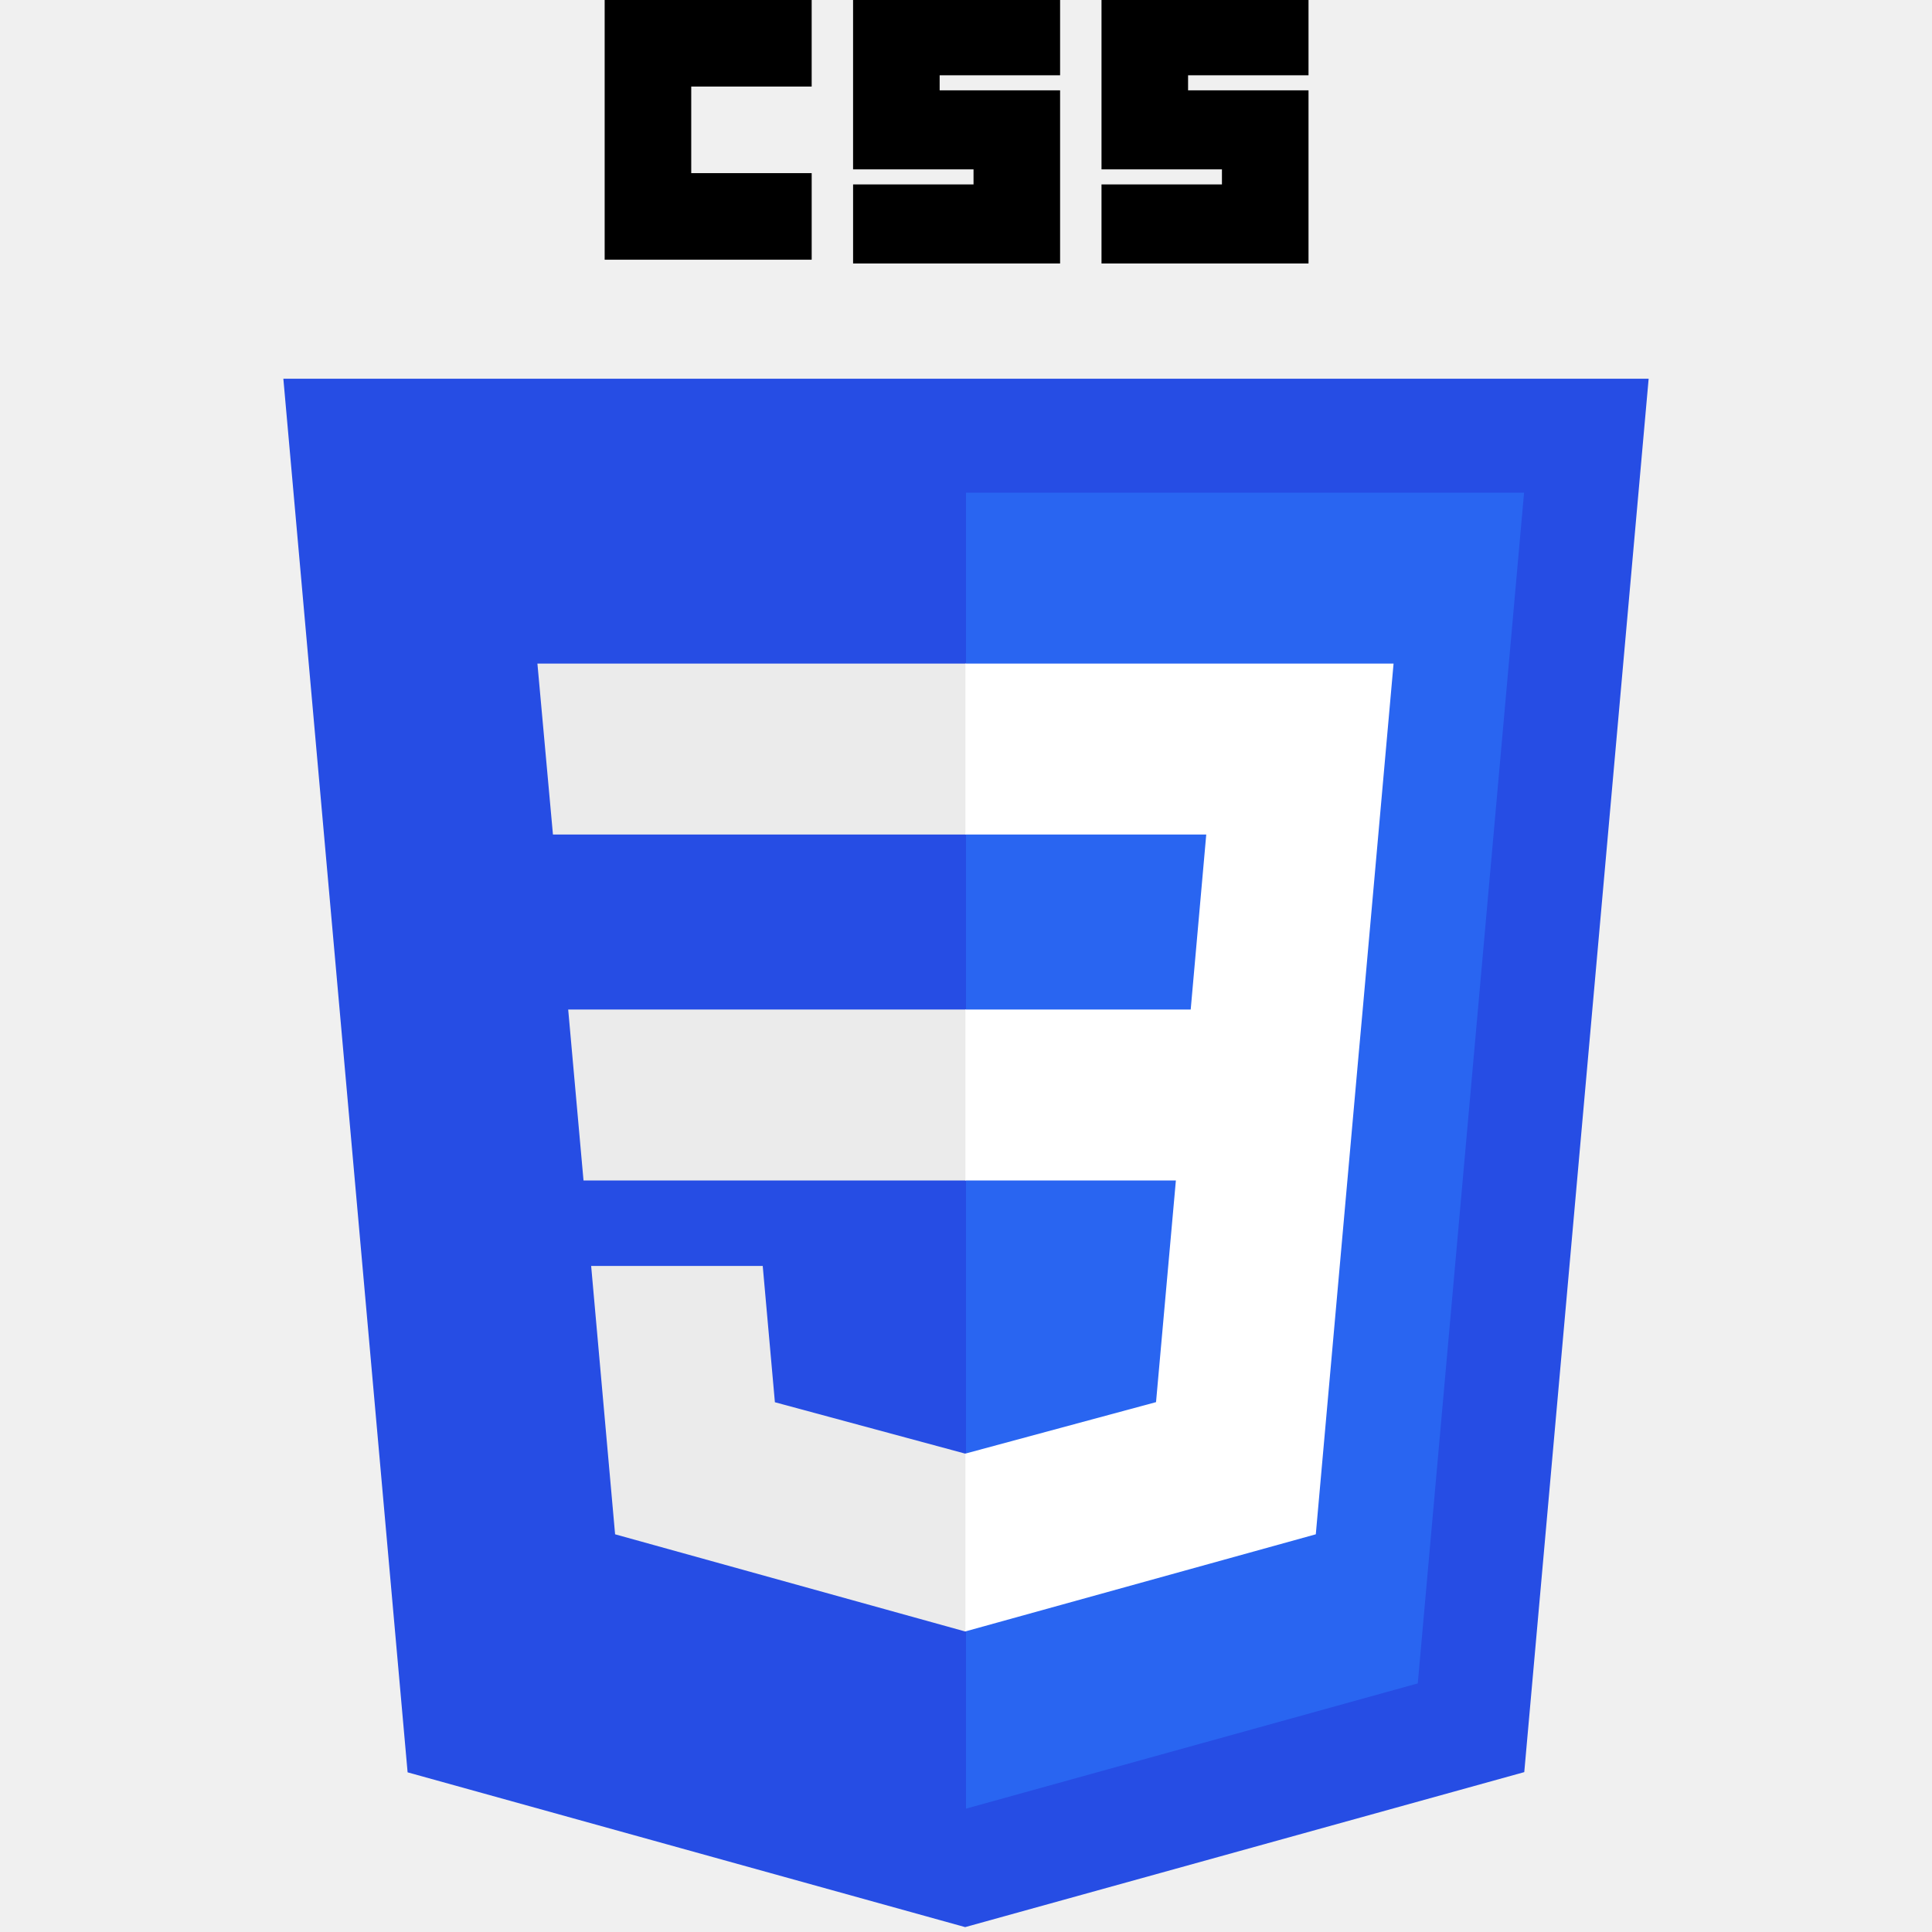
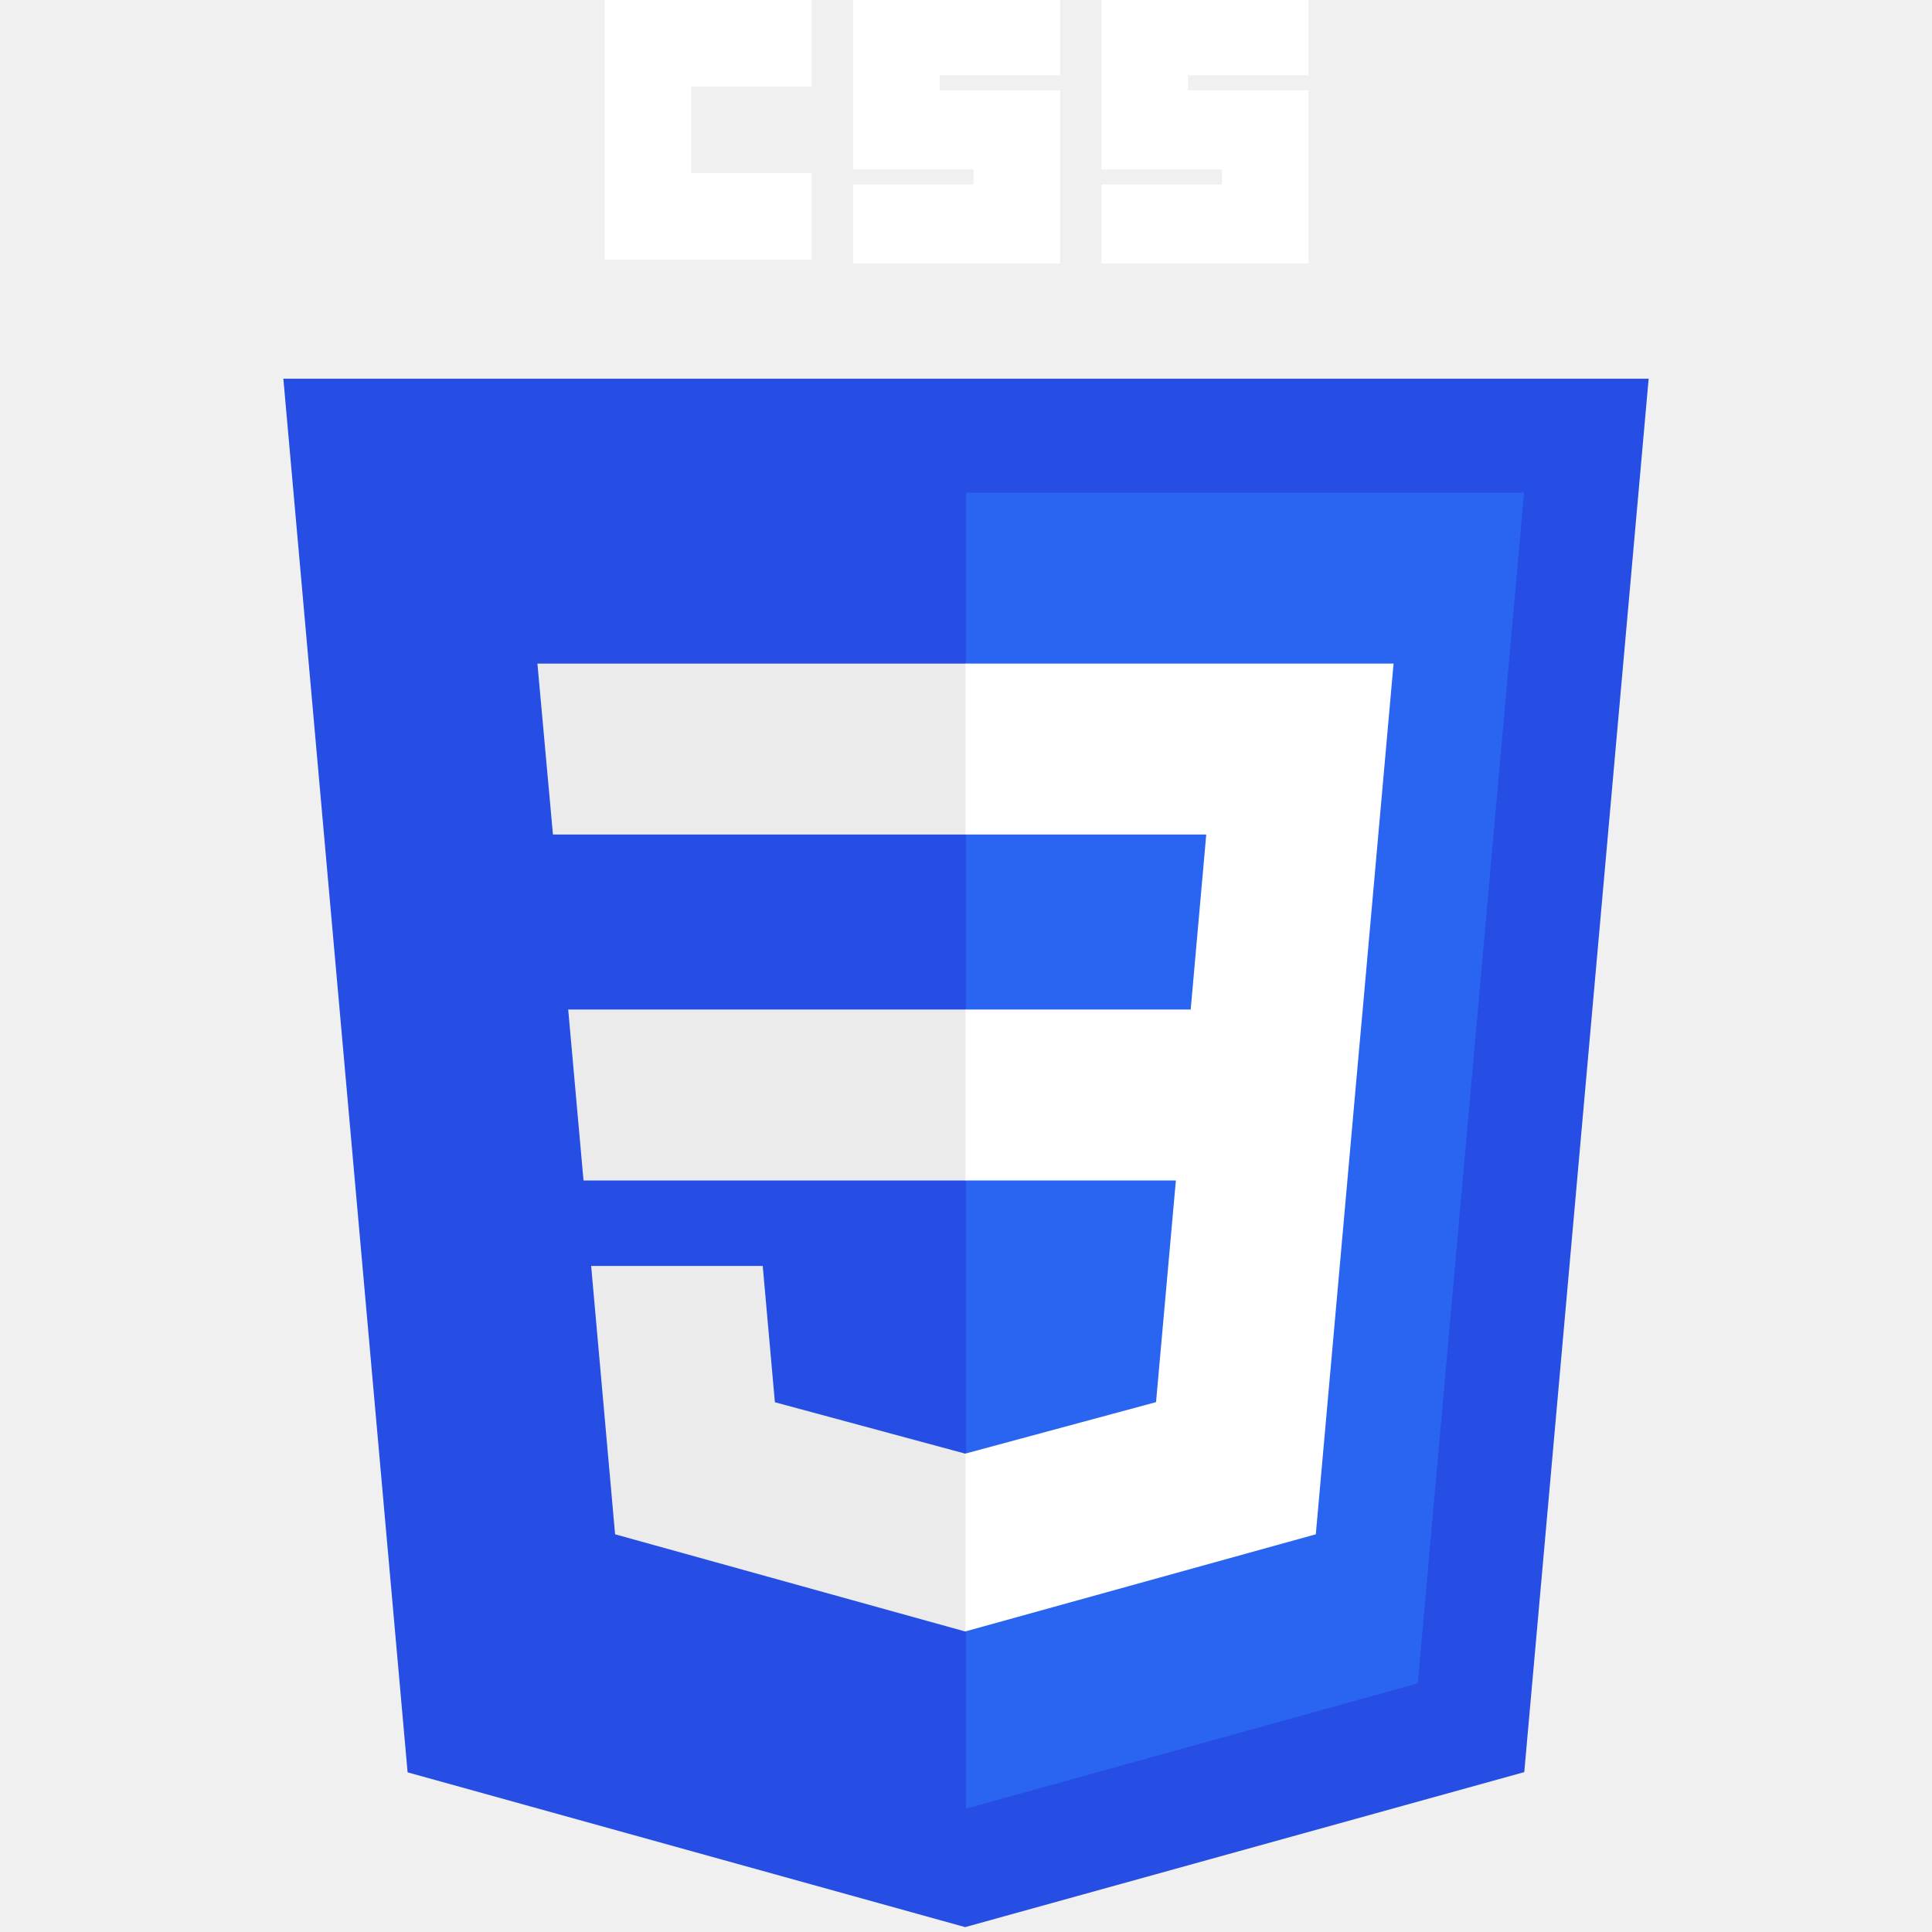
- <svg xmlns="http://www.w3.org/2000/svg" width="361px" height="361px" viewBox="-52.5 0 361 361" preserveAspectRatio="xMidYMid">
-   <path d="M127.844 360.088L23.662 331.166.445 70.766h255.11l-23.241 260.36-104.47 28.962z" fill="#264DE4" />
-   <path d="M212.417 314.547l19.86-222.49H128V337.95l84.417-23.403z" fill="#2965F1" />
-   <path d="M53.669 188.636l2.862 31.937H128v-31.937H53.669zM47.917 123.995l2.903 31.937H128v-31.937H47.917zM128 271.58l-.14.037-35.568-9.604-2.274-25.471h-32.06l4.474 50.146 65.421 18.16.147-.04V271.58z" fill="#EBEBEB" />
-   <path d="M60.484 0h38.68v16.176H76.66v16.176h22.506v16.175H60.484V0zM106.901 0h38.681v14.066h-22.505v2.813h22.505v32.352h-38.68V34.46h22.505v-2.813H106.9V0zM153.319 0H192v14.066h-22.505v2.813H192v32.352h-38.681V34.46h22.505v-2.813H153.32V0z" />
-   <path d="M202.127 188.636l5.765-64.641H127.89v31.937h45.002l-2.906 32.704H127.89v31.937h39.327l-3.708 41.42-35.62 9.614v33.226l65.473-18.145.48-5.396 7.506-84.08.779-8.576z" fill="#FFF" />
+ <svg xmlns="http://www.w3.org/2000/svg" width="361px" height="361px" viewBox="-52.5 0 361 361" version="1.1" preserveAspectRatio="xMidYMid">
+   <g>
+     <path d="M127.844,360.088 L23.662,331.166 L0.445,70.766 L255.555,70.766 L232.314,331.125 L127.844,360.088 L127.844,360.088 Z" fill="#264DE4" />
+     <path d="M212.417,314.547 L232.278,92.057 L128,92.057 L128,337.95 L212.417,314.547 L212.417,314.547 Z" fill="#2965F1" />
+     <path d="M53.669,188.636 L56.531,220.573 L128,220.573 L128,188.636 L53.669,188.636 L53.669,188.636 Z" fill="#EBEBEB" />
+     <path d="M47.917,123.995 L50.82,155.932 L128,155.932 L128,123.995 L47.917,123.995 L47.917,123.995 Z" fill="#EBEBEB" />
+     <path d="M128,271.58 L127.86,271.617 L92.292,262.013 L90.018,236.542 L57.958,236.542 L62.432,286.688 L127.853,304.849 L128,304.808 L128,271.58 L128,271.58 Z" fill="#EBEBEB" />
+     <path d="M60.484,0 L99.165,0 L99.165,16.176 L76.659,16.176 L76.659,32.352 L99.165,32.352 L99.165,48.527 L60.484,48.527 L60.484,0 L60.484,0 Z" fill="#FFF" />
+     <path d="M106.901,0 L145.582,0 L145.582,14.066 L123.077,14.066 L123.077,16.879 L145.582,16.879 L145.582,49.231 L106.901,49.231 L106.901,34.462 L129.407,34.462 L129.407,31.648 L106.901,31.648 L106.901,0 L106.901,0 Z" fill="#FFF" />
+     <path d="M153.319,0 L192,0 L192,14.066 L169.495,14.066 L169.495,16.879 L192,16.879 L192,49.231 L153.319,49.231 L153.319,34.462 L175.824,34.462 L175.824,31.648 L153.319,31.648 L153.319,0 L153.319,0 Z" fill="#FFF" />
+     <path d="M202.127,188.636 L207.892,123.995 L127.89,123.995 L127.89,155.932 L172.892,155.932 L169.986,188.636 L127.89,188.636 L127.89,220.573 L167.217,220.573 L163.509,261.993 L127.89,271.607 L127.89,304.833 L193.362,286.688 L193.843,281.292 L201.348,197.212 L202.127,188.636 L202.127,188.636 Z" fill="#FFFFFF" />
+   </g>
</svg>
